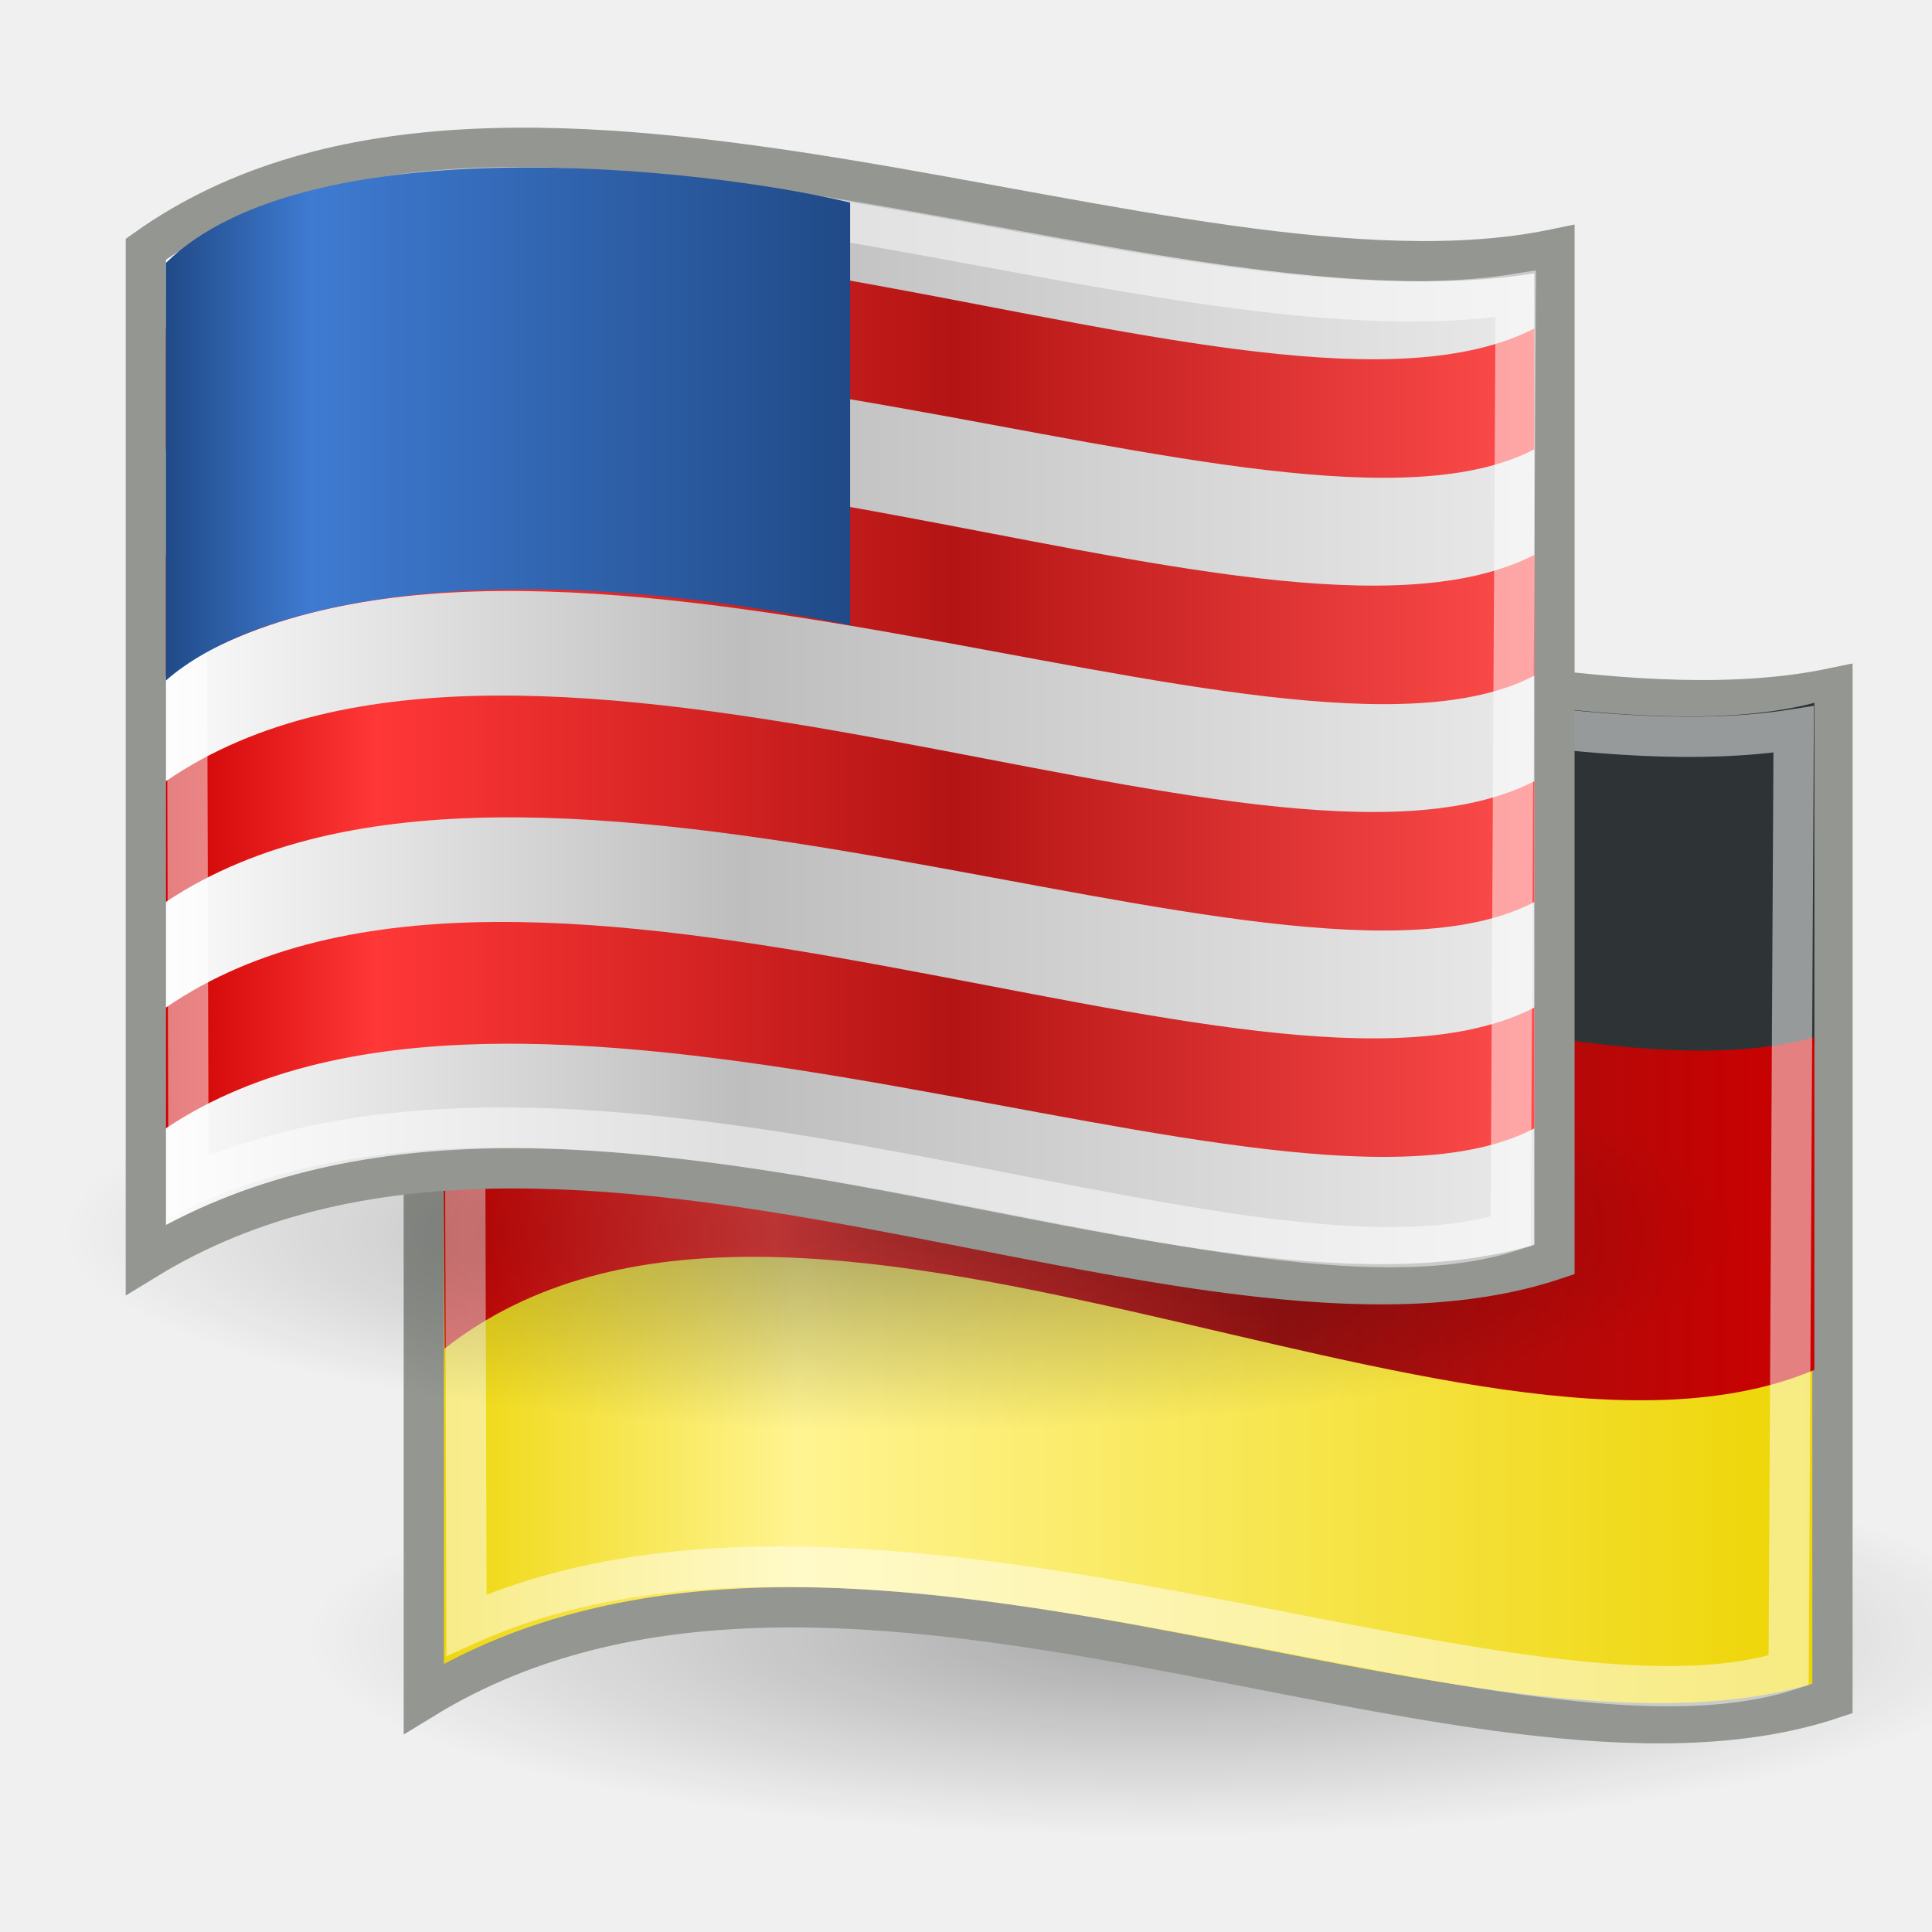
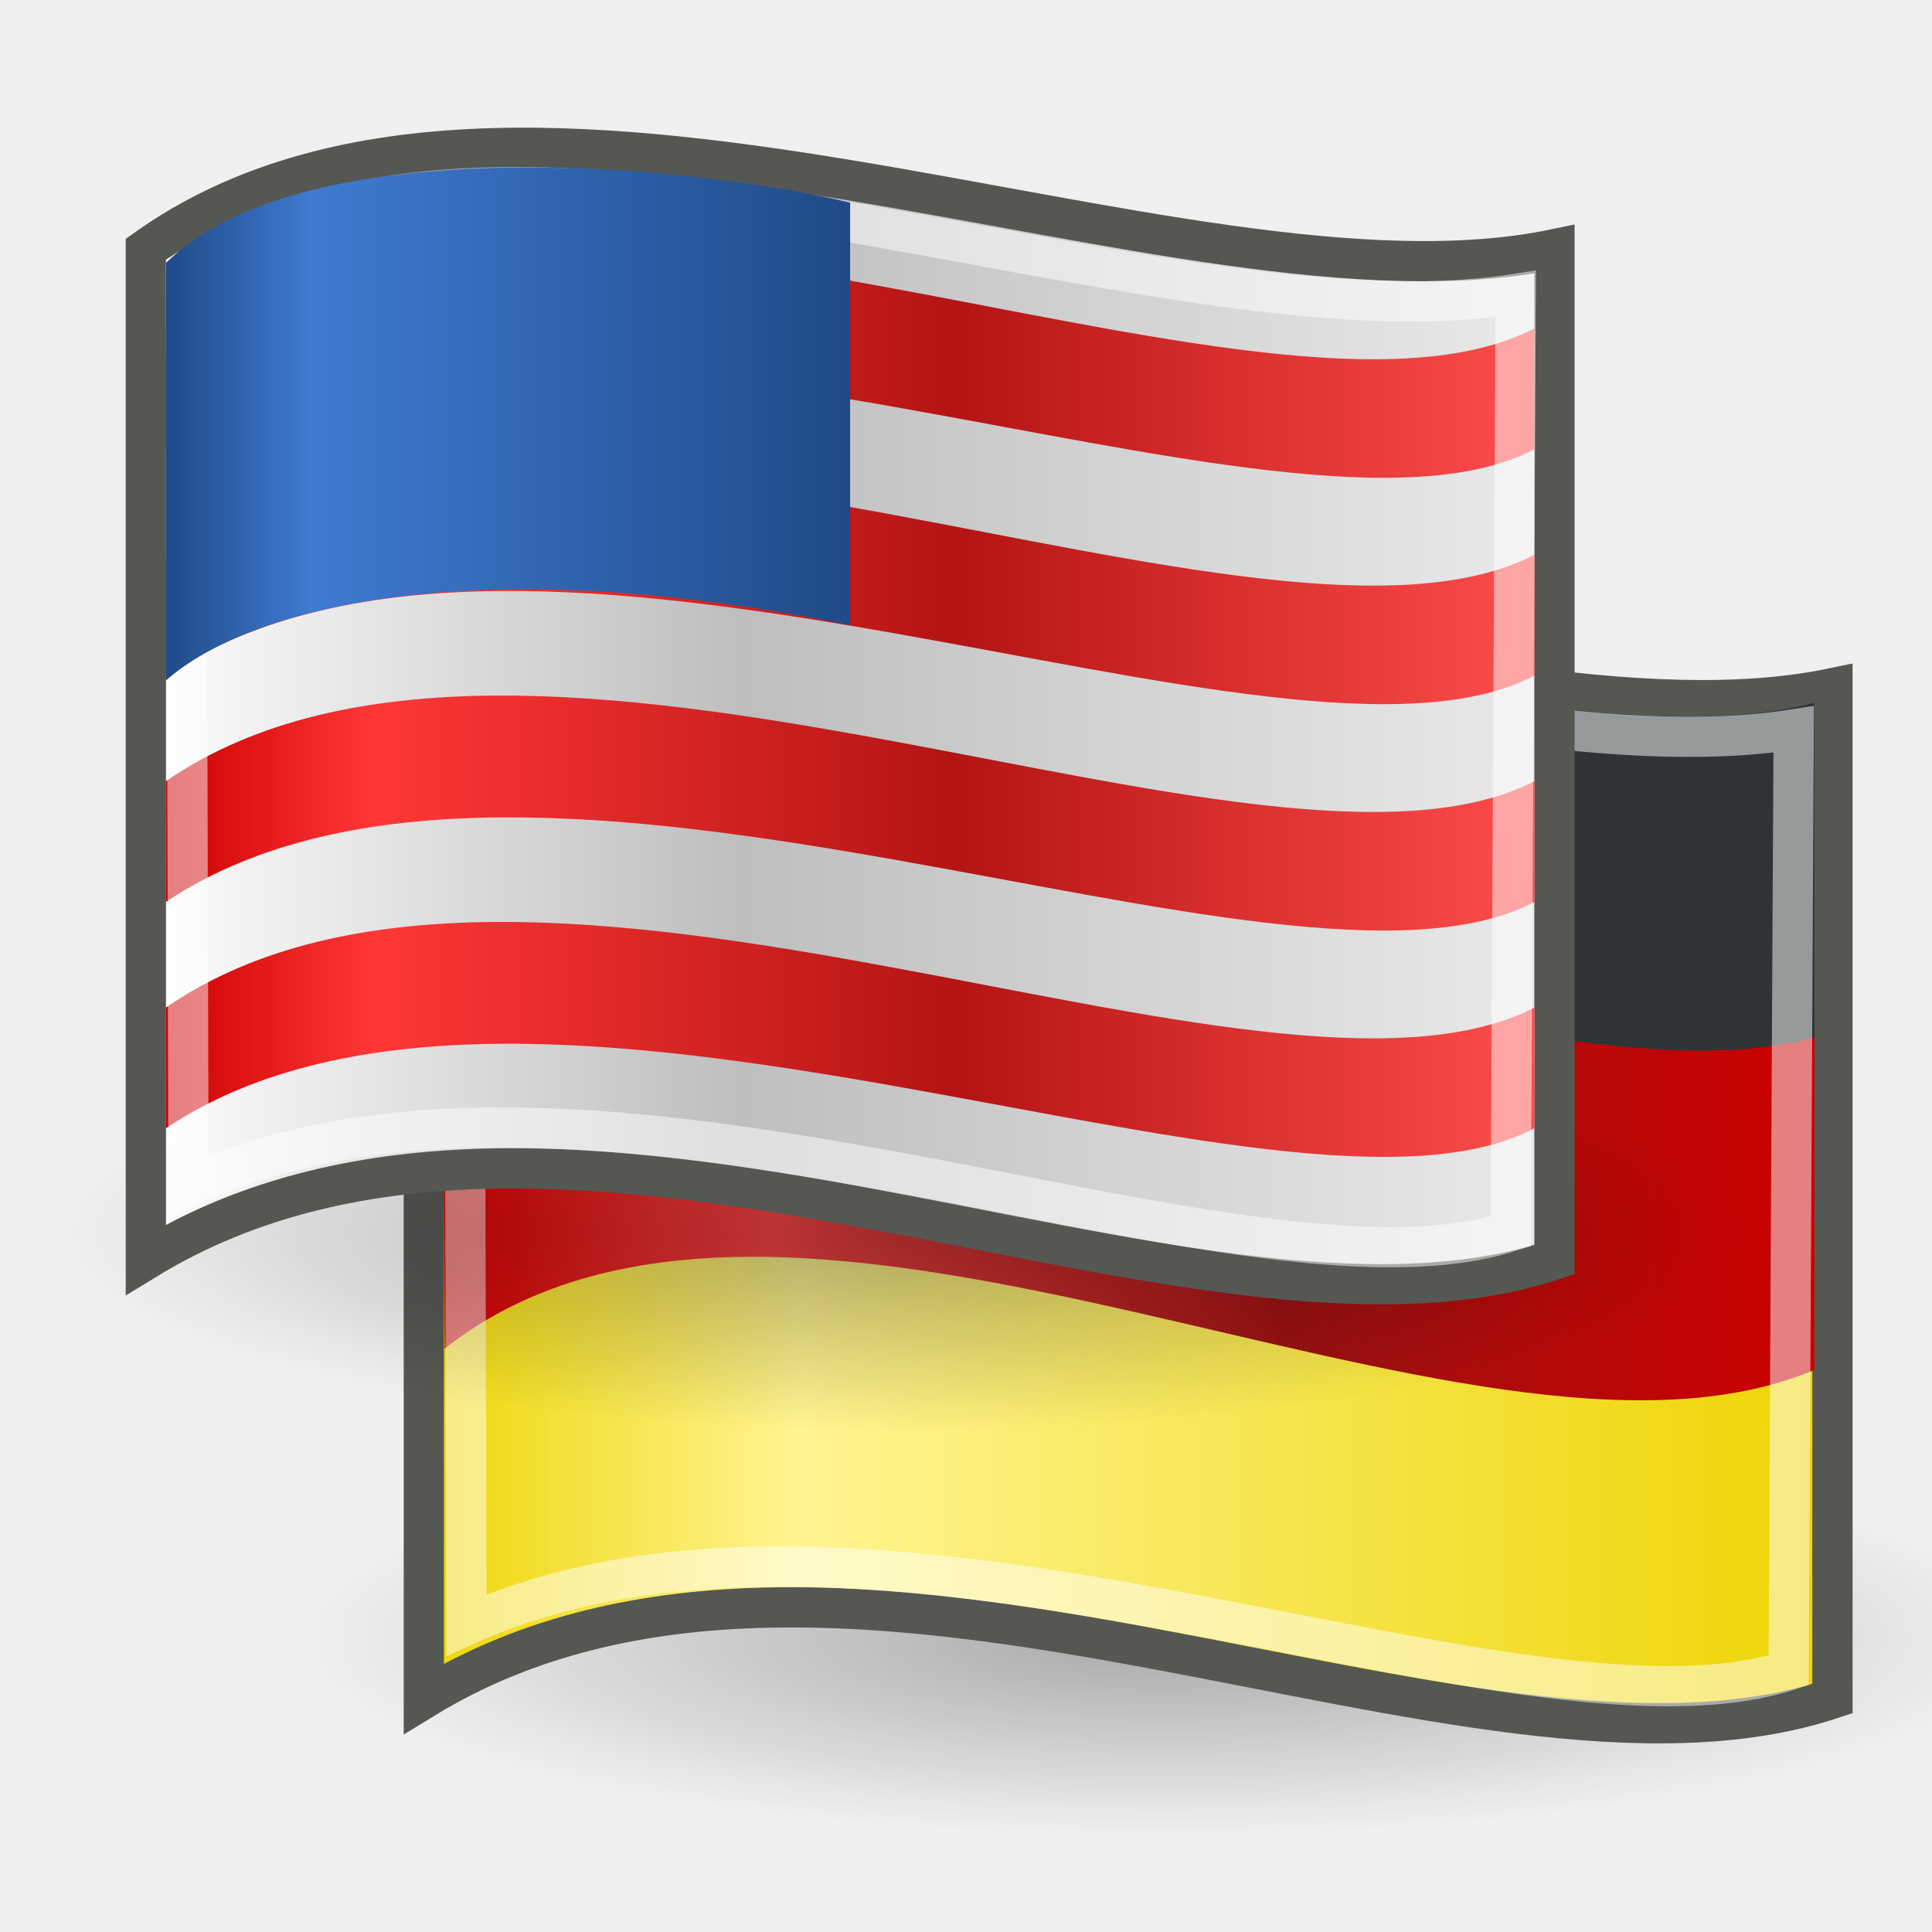
<svg xmlns="http://www.w3.org/2000/svg" xmlns:xlink="http://www.w3.org/1999/xlink" width="48px" height="48px" id="svg11300">
  <defs id="defs3">
    <linearGradient id="linearGradient16591">
      <stop style="stop-color:#000000;stop-opacity:1;" offset="0" id="stop16593" />
      <stop style="stop-color:#000000;stop-opacity:0;" offset="1" id="stop16595" />
    </linearGradient>
    <linearGradient id="linearGradient16542">
      <stop style="stop-color:#2e3436;stop-opacity:1;" offset="0" id="stop16544" />
      <stop id="stop16550" offset="0.273" style="stop-color:#7a888d;stop-opacity:1;" />
      <stop style="stop-color:#2e3435;stop-opacity:1;" offset="0.636" id="stop16554" />
      <stop style="stop-color:#2e3436;stop-opacity:1;" offset="1" id="stop16546" />
    </linearGradient>
    <linearGradient id="linearGradient16532">
      <stop style="stop-color:#cc0000;stop-opacity:1;" offset="0" id="stop16534" />
      <stop id="stop16540" offset="0.242" style="stop-color:#ff4747;stop-opacity:1;" />
      <stop style="stop-color:#9b1212;stop-opacity:1;" offset="0.61" id="stop16552" />
      <stop style="stop-color:#cc0000;stop-opacity:1;" offset="1" id="stop16536" />
    </linearGradient>
    <linearGradient id="linearGradient16522">
      <stop style="stop-color:#edd400;stop-opacity:1;" offset="0" id="stop16524" />
      <stop id="stop16530" offset="0.273" style="stop-color:#fff491;stop-opacity:1;" />
      <stop style="stop-color:#edd400;stop-opacity:1;" offset="1" id="stop16526" />
    </linearGradient>
    <linearGradient id="linearGradient16514">
      <stop id="stop16516" offset="0" style="stop-color:#ffffff;stop-opacity:1;" />
      <stop style="stop-color:#bebebe;stop-opacity:1;" offset="0.424" id="stop16518" />
      <stop id="stop16520" offset="1" style="stop-color:#ebebeb;stop-opacity:1;" />
    </linearGradient>
    <linearGradient id="linearGradient16494">
      <stop style="stop-color:#204a87;stop-opacity:1;" offset="0" id="stop16496" />
      <stop id="stop16502" offset="0.212" style="stop-color:#3f7bd2;stop-opacity:1;" />
      <stop style="stop-color:#204a87;stop-opacity:1;" offset="1" id="stop16498" />
    </linearGradient>
    <linearGradient id="linearGradient16468">
      <stop style="stop-color:#cc0000;stop-opacity:1;" offset="0" id="stop16470" />
      <stop id="stop16476" offset="0.152" style="stop-color:#ff3737;stop-opacity:1;" />
      <stop style="stop-color:#b41414;stop-opacity:1;" offset="0.576" id="stop16478" />
      <stop style="stop-color:#ff4c4c;stop-opacity:1;" offset="1" id="stop16472" />
    </linearGradient>
    <linearGradient id="linearGradient16451">
      <stop style="stop-color:#ffffff;stop-opacity:1;" offset="0" id="stop16453" />
      <stop id="stop16459" offset="0.424" style="stop-color:#bebebe;stop-opacity:1;" />
      <stop style="stop-color:#ebebeb;stop-opacity:1;" offset="1" id="stop16455" />
    </linearGradient>
    <linearGradient id="linearGradient11520">
      <stop id="stop11522" offset="0" style="stop-color:#ffffff;stop-opacity:1;" />
      <stop id="stop11524" offset="1" style="stop-color:#dcdcdc;stop-opacity:1;" />
    </linearGradient>
    <linearGradient id="linearGradient11508">
      <stop id="stop11510" offset="0" style="stop-color:#000000;stop-opacity:1;" />
      <stop id="stop11512" offset="1" style="stop-color:#000000;stop-opacity:0;" />
    </linearGradient>
    <linearGradient id="linearGradient11494">
      <stop id="stop11496" offset="0" style="stop-color:#ef2929;stop-opacity:1;" />
      <stop id="stop11498" offset="1" style="stop-color:#ef2929;stop-opacity:0;" />
    </linearGradient>
    <linearGradient id="linearGradient11415">
      <stop id="stop11417" offset="0" style="stop-color:#204a87;stop-opacity:0;" />
      <stop style="stop-color:#204a87;stop-opacity:1;" offset="0.5" id="stop11423" />
      <stop id="stop11419" offset="1" style="stop-color:#204a87;stop-opacity:0;" />
    </linearGradient>
    <linearGradient id="linearGradient11399">
      <stop id="stop11401" offset="0" style="stop-color:#000000;stop-opacity:1;" />
      <stop id="stop11403" offset="1" style="stop-color:#000000;stop-opacity:0;" />
    </linearGradient>
    <linearGradient gradientTransform="translate(-60.28571,-0.285714)" y2="34.462" x2="43.616" y1="3.774" x1="15.828" gradientUnits="userSpaceOnUse" id="linearGradient11425" xlink:href="#linearGradient11415" />
    <linearGradient gradientTransform="translate(-60.57143,0)" y2="39.034" x2="35.68" y1="9.346" x1="9.696" gradientUnits="userSpaceOnUse" id="linearGradient11427" xlink:href="#linearGradient11415" />
    <linearGradient y2="33.462" x2="26.759" y1="19.774" x1="13.267" gradientTransform="translate(-60.85714,0.428571)" gradientUnits="userSpaceOnUse" id="linearGradient11439" xlink:href="#linearGradient11415" />
    <radialGradient r="8.5" fy="39.143" fx="12.071" cy="39.143" cx="12.071" gradientTransform="matrix(1,0,0,0.487395,0,20.06483)" gradientUnits="userSpaceOnUse" id="radialGradient11441" xlink:href="#linearGradient11399" />
    <radialGradient gradientTransform="matrix(1.243453,2.106784e-16,-2.106784e-16,1.243453,-6.713754,-3.742847)" gradientUnits="userSpaceOnUse" r="3.834" fy="15.048" fx="27.577" cy="15.048" cx="27.577" id="radialGradient11500" xlink:href="#linearGradient11494" />
    <radialGradient r="3.834" fy="16.049" fx="27.577" cy="16.049" cx="27.577" gradientTransform="matrix(1.243453,2.106784e-16,-2.106784e-16,1.243453,-6.713754,-3.742847)" gradientUnits="userSpaceOnUse" id="radialGradient11504" xlink:href="#linearGradient11494" />
    <radialGradient gradientUnits="userSpaceOnUse" gradientTransform="matrix(1,0,0,0.338462,2.166583e-14,29.48178)" r="6.566" fy="44.565" fx="30.204" cy="44.565" cx="30.204" id="radialGradient11514" xlink:href="#linearGradient11508" />
    <radialGradient gradientTransform="matrix(1.995058,-1.651527e-32,0,1.995058,-24.32488,-35.70087)" gradientUnits="userSpaceOnUse" r="20.531" fy="35.878" fx="24.446" cy="35.878" cx="24.446" id="radialGradient11526" xlink:href="#linearGradient11520" />
    <radialGradient r="6.566" fy="44.565" fx="30.204" cy="44.565" cx="30.204" gradientTransform="matrix(1,0,0,0.338462,3.185827e-15,29.48178)" gradientUnits="userSpaceOnUse" id="radialGradient11532" xlink:href="#linearGradient11508" />
    <radialGradient xlink:href="#linearGradient11508" id="radialGradient1348" gradientUnits="userSpaceOnUse" gradientTransform="matrix(1,0,0,0.338462,-1.353344e-14,29.48178)" cx="30.204" cy="44.565" fx="30.204" fy="44.565" r="6.566" />
    <radialGradient xlink:href="#linearGradient11520" id="radialGradient1350" gradientUnits="userSpaceOnUse" gradientTransform="matrix(1.995058,-1.651527e-32,0,1.995058,-24.32488,-35.70087)" cx="24.446" cy="35.878" fx="24.446" fy="35.878" r="20.531" />
    <radialGradient xlink:href="#linearGradient11494" id="radialGradient1352" gradientUnits="userSpaceOnUse" gradientTransform="matrix(1.243453,2.106784e-16,-2.106784e-16,1.243453,-6.713754,-3.742847)" cx="27.577" cy="16.049" fx="27.577" fy="16.049" r="3.834" />
    <radialGradient xlink:href="#linearGradient11494" id="radialGradient1354" gradientUnits="userSpaceOnUse" gradientTransform="matrix(1.243453,2.106784e-16,-2.106784e-16,1.243453,-6.713754,-3.742847)" cx="27.577" cy="15.048" fx="27.577" fy="15.048" r="3.834" />
    <radialGradient xlink:href="#linearGradient11508" id="radialGradient1356" gradientUnits="userSpaceOnUse" gradientTransform="matrix(1,0,0,0.338462,2.220359e-14,29.48178)" cx="30.204" cy="44.565" fx="30.204" fy="44.565" r="6.566" />
    <radialGradient xlink:href="#linearGradient11520" id="radialGradient1366" gradientUnits="userSpaceOnUse" gradientTransform="matrix(2.049266,-1.696401e-32,0,2.049266,-25.65002,-37.31089)" cx="24.446" cy="35.878" fx="24.446" fy="35.878" r="20.531" />
    <linearGradient xlink:href="#linearGradient16451" id="linearGradient16457" x1="0.914" y1="16.711" x2="37.623" y2="16.711" gradientUnits="userSpaceOnUse" />
    <linearGradient xlink:href="#linearGradient16451" id="linearGradient16464" gradientUnits="userSpaceOnUse" x1="0.914" y1="16.711" x2="37.623" y2="16.711" gradientTransform="matrix(0.98006,0,0,1,0.116103,0)" />
    <linearGradient xlink:href="#linearGradient16468" id="linearGradient16474" x1="2" y1="23.791" x2="36" y2="23.791" gradientUnits="userSpaceOnUse" />
    <linearGradient xlink:href="#linearGradient16468" id="linearGradient16482" gradientUnits="userSpaceOnUse" x1="2" y1="23.791" x2="36" y2="23.791" gradientTransform="translate(0,-5.624133)" />
    <linearGradient xlink:href="#linearGradient16468" id="linearGradient16486" gradientUnits="userSpaceOnUse" gradientTransform="translate(0,-11.24827)" x1="2" y1="23.791" x2="36" y2="23.791" />
    <linearGradient xlink:href="#linearGradient16468" id="linearGradient16490" gradientUnits="userSpaceOnUse" gradientTransform="translate(0,-16.8724)" x1="2" y1="23.791" x2="36" y2="23.791" />
    <linearGradient xlink:href="#linearGradient16494" id="linearGradient16500" x1="2" y1="8.502" x2="19" y2="8.502" gradientUnits="userSpaceOnUse" />
    <linearGradient xlink:href="#linearGradient16522" id="linearGradient16528" x1="11.002" y1="29.757" x2="46.999" y2="29.757" gradientUnits="userSpaceOnUse" />
    <linearGradient xlink:href="#linearGradient16532" id="linearGradient16538" x1="11.977" y1="29.749" x2="46.139" y2="29.749" gradientUnits="userSpaceOnUse" />
    <linearGradient xlink:href="#linearGradient16542" id="linearGradient16548" x1="11.977" y1="21.724" x2="46.139" y2="21.724" gradientUnits="userSpaceOnUse" />
    <linearGradient xlink:href="#linearGradient16522" id="linearGradient16562" gradientUnits="userSpaceOnUse" x1="11.002" y1="29.757" x2="46.999" y2="29.757" />
    <linearGradient xlink:href="#linearGradient16542" id="linearGradient16564" gradientUnits="userSpaceOnUse" x1="11.977" y1="21.724" x2="46.139" y2="21.724" />
    <linearGradient xlink:href="#linearGradient16532" id="linearGradient16566" gradientUnits="userSpaceOnUse" x1="11.977" y1="29.749" x2="46.139" y2="29.749" />
    <linearGradient xlink:href="#linearGradient16451" id="linearGradient16577" gradientUnits="userSpaceOnUse" gradientTransform="matrix(0.98006,0,0,1,0.116103,0)" x1="0.914" y1="16.711" x2="37.623" y2="16.711" />
    <linearGradient xlink:href="#linearGradient16468" id="linearGradient16579" gradientUnits="userSpaceOnUse" x1="2" y1="23.791" x2="36" y2="23.791" />
    <linearGradient xlink:href="#linearGradient16468" id="linearGradient16581" gradientUnits="userSpaceOnUse" gradientTransform="translate(0,-11.24827)" x1="2" y1="23.791" x2="36" y2="23.791" />
    <linearGradient xlink:href="#linearGradient16468" id="linearGradient16583" gradientUnits="userSpaceOnUse" gradientTransform="translate(0,-5.624133)" x1="2" y1="23.791" x2="36" y2="23.791" />
    <linearGradient xlink:href="#linearGradient16468" id="linearGradient16585" gradientUnits="userSpaceOnUse" gradientTransform="translate(0,-16.8724)" x1="2" y1="23.791" x2="36" y2="23.791" />
    <linearGradient xlink:href="#linearGradient16494" id="linearGradient16587" gradientUnits="userSpaceOnUse" x1="2" y1="8.502" x2="19" y2="8.502" />
    <radialGradient xlink:href="#linearGradient16591" id="radialGradient16597" cx="11.579" cy="37.393" fx="11.579" fy="37.393" r="16.882" gradientTransform="matrix(1,0,0,0.439791,1.448928e-15,20.94813)" gradientUnits="userSpaceOnUse" />
    <radialGradient xlink:href="#linearGradient16591" id="radialGradient4595" gradientUnits="userSpaceOnUse" gradientTransform="matrix(1,0,0,0.439791,1.773104e-15,20.94813)" cx="11.579" cy="37.393" fx="11.579" fy="37.393" r="16.882" />
  </defs>
  <g id="layer1">
    <path style="opacity:0.302;color:#000000;fill:url(#radialGradient16597);fill-opacity:1;fill-rule:evenodd;stroke:none;stroke-width:1;stroke-linecap:butt;stroke-linejoin:miter;marker:none;marker-start:none;marker-mid:none;marker-end:none;stroke-miterlimit:4;stroke-dasharray:none;stroke-dashoffset:0;stroke-opacity:1;visibility:visible;display:block;overflow:visible" id="path16589" d="M 28.461 37.393 A 16.882 7.425 0 1 1  -5.303,37.393 A 16.882 7.425 0 1 1  28.461 37.393 z" transform="matrix(1.26178,0,0,0.662305,14.29301,15.94218)" />
    <g id="g16556" transform="translate(-0.972274,-1.06066)">
-       <path style="color:#000000;fill:url(#linearGradient16562);fill-opacity:1;fill-rule:evenodd;stroke:#939691;stroke-width:1;stroke-linecap:butt;stroke-linejoin:miter;marker:none;marker-start:none;marker-mid:none;marker-end:none;stroke-miterlimit:4;stroke-dashoffset:0;stroke-opacity:1;visibility:visible;display:block;overflow:visible" d="M 11.502,18.159 C 20.684,11.619 37.143,20.104 46.499,18.159 L 46.499,43.262 C 37.49,46.267 21.897,36.898 11.502,43.262 L 11.502,18.159 z " id="path16504" />
+       <path style="color:#000000;fill:url(#linearGradient16562);fill-opacity:1;fill-rule:evenodd;stroke:#555753;stroke-width:1;stroke-linecap:butt;stroke-linejoin:miter;marker:none;marker-start:none;marker-mid:none;marker-end:none;stroke-miterlimit:4;stroke-dashoffset:0;stroke-opacity:1;visibility:visible;display:block;overflow:visible" d="M 11.502,18.159 C 20.684,11.619 37.143,20.104 46.499,18.159 L 46.499,43.262 C 37.49,46.267 21.897,36.898 11.502,43.262 L 11.502,18.159 z " id="path16504" />
      <path id="path16510" d="M 11.977,18.478 L 12.021,26.61 C 19.976,19.362 38.891,29.35 46.05,26.964 L 46.05,18.522 C 38.095,20.6 19.666,12.203 11.977,18.478 z " style="opacity:1;color:#000000;fill:url(#linearGradient16564);fill-opacity:1;fill-rule:evenodd;stroke:none;stroke-width:1;stroke-linecap:butt;stroke-linejoin:miter;marker:none;marker-start:none;marker-mid:none;marker-end:none;stroke-miterlimit:4;stroke-dasharray:none;stroke-dashoffset:0;stroke-opacity:1;visibility:visible;display:block;overflow:visible" />
      <path style="opacity:1;color:#000000;fill:url(#linearGradient16566);fill-opacity:1;fill-rule:evenodd;stroke:none;stroke-width:1;stroke-linecap:butt;stroke-linejoin:miter;marker:none;marker-start:none;marker-mid:none;marker-end:none;stroke-miterlimit:4;stroke-dasharray:none;stroke-dashoffset:0;stroke-opacity:1;visibility:visible;display:block;overflow:visible" d="M 11.977,26.61 L 12.021,34.565 C 20.683,27.759 37.477,38.719 46.05,35.095 L 46.05,26.831 C 37.919,29.085 19.49,18.832 11.977,26.61 z " id="path16512" />
      <path id="path16506" d="M 12.5,18.682 C 20.477,12.954 36.334,20.626 45.536,19.182 L 45.411,42.56 C 38.596,44.753 22.673,36.856 12.562,41.435 L 12.5,18.682 z " style="opacity:0.5;color:#000000;fill:none;fill-opacity:1;fill-rule:evenodd;stroke:#ffffff;stroke-width:1;stroke-linecap:butt;stroke-linejoin:miter;marker:none;marker-start:none;marker-mid:none;marker-end:none;stroke-miterlimit:4;stroke-dashoffset:0;stroke-opacity:1;visibility:visible;display:block;overflow:visible" />
    </g>
    <path transform="matrix(1.230366,0,0,0.662305,8.116006,5.865908)" d="M 28.461 37.393 A 16.882 7.425 0 1 1  -5.303,37.393 A 16.882 7.425 0 1 1  28.461 37.393 z" id="path4593" style="opacity:0.313;color:#000000;fill:url(#radialGradient4595);fill-opacity:1;fill-rule:evenodd;stroke:none;stroke-width:1;stroke-linecap:butt;stroke-linejoin:miter;marker:none;marker-start:none;marker-mid:none;marker-end:none;stroke-miterlimit:4;stroke-dasharray:none;stroke-dashoffset:0;stroke-opacity:1;visibility:visible;display:block;overflow:visible" />
    <g id="g16568" transform="translate(2.121318,2.032932)">
-       <path id="rect15576" d="M 1.502,4.159 C 10.684,-2.381 27.143,6.104 36.499,4.159 L 36.499,29.262 C 27.49,32.267 11.897,22.898 1.502,29.262 L 1.502,4.159 z " style="color:#000000;fill:url(#linearGradient16577);fill-opacity:1;fill-rule:evenodd;stroke:#939691;stroke-width:1;stroke-linecap:butt;stroke-linejoin:miter;marker:none;marker-start:none;marker-mid:none;marker-end:none;stroke-miterlimit:4;stroke-dashoffset:0;stroke-opacity:1;visibility:visible;display:block;overflow:visible" />
+       <path id="rect15576" d="M 1.502,4.159 C 10.684,-2.381 27.143,6.104 36.499,4.159 L 36.499,29.262 C 27.49,32.267 11.897,22.898 1.502,29.262 L 1.502,4.159 z " style="color:#000000;fill:url(#linearGradient16577);fill-opacity:1;fill-rule:evenodd;stroke:#555753;stroke-width:1;stroke-linecap:butt;stroke-linejoin:miter;marker:none;marker-start:none;marker-mid:none;marker-end:none;stroke-miterlimit:4;stroke-dashoffset:0;stroke-opacity:1;visibility:visible;display:block;overflow:visible" />
      <path id="path16466" d="M 2,26 C 11.062,19.938 29.812,29.25 36,26 L 36,23 C 29.312,26.438 11,16.812 2,23 L 2,26 z " style="opacity:1;color:#000000;fill:url(#linearGradient16579);fill-opacity:1;fill-rule:evenodd;stroke:none;stroke-width:1;stroke-linecap:butt;stroke-linejoin:miter;marker:none;marker-start:none;marker-mid:none;marker-end:none;stroke-miterlimit:4;stroke-dasharray:none;stroke-dashoffset:0;stroke-opacity:1;visibility:visible;display:block;overflow:visible" />
      <path id="path16484" d="M 2,14.752 C 11.062,8.689 29.812,18.002 36,14.752 L 36,11.752 C 29.312,15.189 11,5.564 2,11.752 L 2,14.752 z " style="opacity:1;color:#000000;fill:url(#linearGradient16581);fill-opacity:1;fill-rule:evenodd;stroke:none;stroke-width:1;stroke-linecap:butt;stroke-linejoin:miter;marker:none;marker-start:none;marker-mid:none;marker-end:none;stroke-miterlimit:4;stroke-dasharray:none;stroke-dashoffset:0;stroke-opacity:1;visibility:visible;display:block;overflow:visible" />
      <path style="opacity:1;color:#000000;fill:url(#linearGradient16583);fill-opacity:1;fill-rule:evenodd;stroke:none;stroke-width:1;stroke-linecap:butt;stroke-linejoin:miter;marker:none;marker-start:none;marker-mid:none;marker-end:none;stroke-miterlimit:4;stroke-dasharray:none;stroke-dashoffset:0;stroke-opacity:1;visibility:visible;display:block;overflow:visible" d="M 2,20.376 C 11.062,14.313 29.812,23.626 36,20.376 L 36,17.376 C 29.312,20.813 11,11.188 2,17.376 L 2,20.376 z " id="path16480" />
      <path style="opacity:1;color:#000000;fill:url(#linearGradient16585);fill-opacity:1;fill-rule:evenodd;stroke:none;stroke-width:1;stroke-linecap:butt;stroke-linejoin:miter;marker:none;marker-start:none;marker-mid:none;marker-end:none;stroke-miterlimit:4;stroke-dasharray:none;stroke-dashoffset:0;stroke-opacity:1;visibility:visible;display:block;overflow:visible" d="M 2,9.128 C 11.062,3.065 29.812,12.378 36,9.128 L 36,6.128 C 29.312,9.565 11,-0.06 2,6.128 L 2,9.128 z " id="path16488" />
      <path style="opacity:0.5;color:#000000;fill:none;fill-opacity:1;fill-rule:evenodd;stroke:#ffffff;stroke-width:1;stroke-linecap:butt;stroke-linejoin:miter;marker:none;marker-start:none;marker-mid:none;marker-end:none;stroke-miterlimit:4;stroke-dashoffset:0;stroke-opacity:1;visibility:visible;display:block;overflow:visible" d="M 2.5,4.77 C 10.477,-0.958 26.334,6.715 35.536,5.27 L 35.411,28.56 C 28.596,30.753 12.673,22.856 2.562,27.435 L 2.5,4.77 z " id="path16462" />
      <path id="path16492" d="M 2,4.5 C 2,4.5 2,14.875 2,14.875 C 4.125,13 9.812,11.625 19,13.5 L 19,3 C 15.375,2.125 5.5,1.062 2,4.5 z " style="opacity:1;color:#000000;fill:url(#linearGradient16587);fill-opacity:1;fill-rule:evenodd;stroke:none;stroke-width:1;stroke-linecap:butt;stroke-linejoin:miter;marker:none;marker-start:none;marker-mid:none;marker-end:none;stroke-miterlimit:4;stroke-dasharray:none;stroke-dashoffset:0;stroke-opacity:1;visibility:visible;display:block;overflow:visible" />
    </g>
  </g>
</svg>
